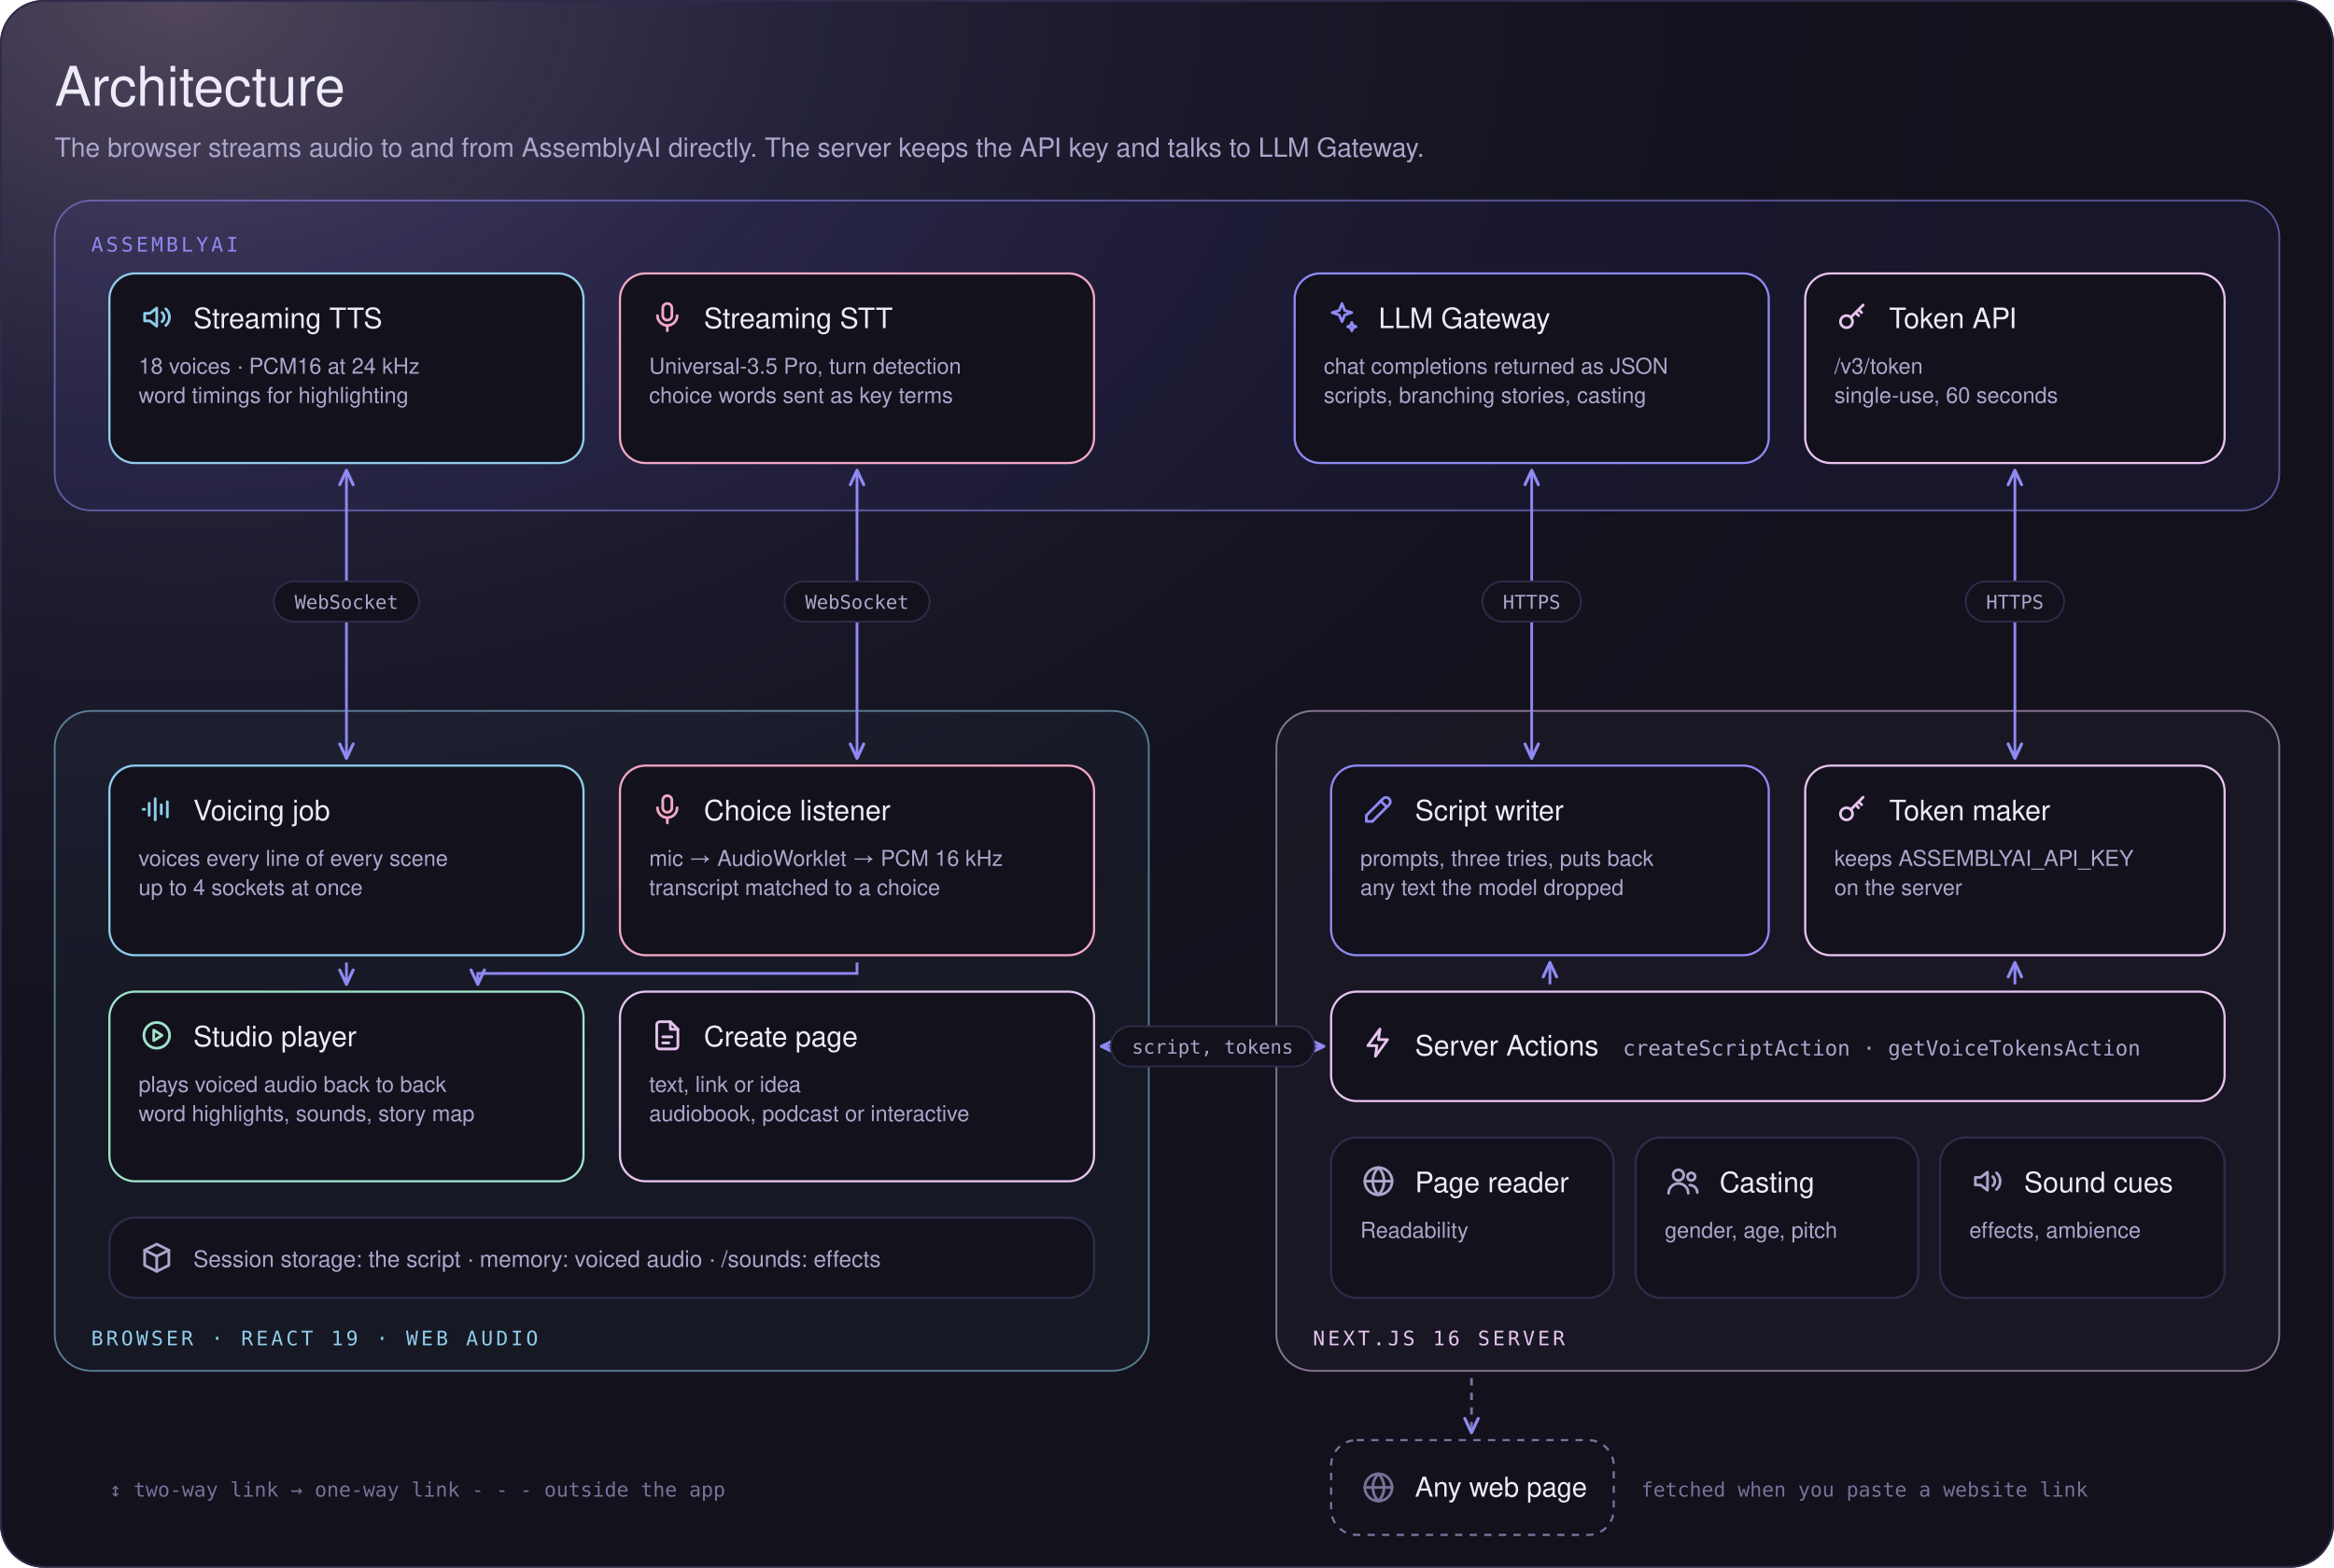
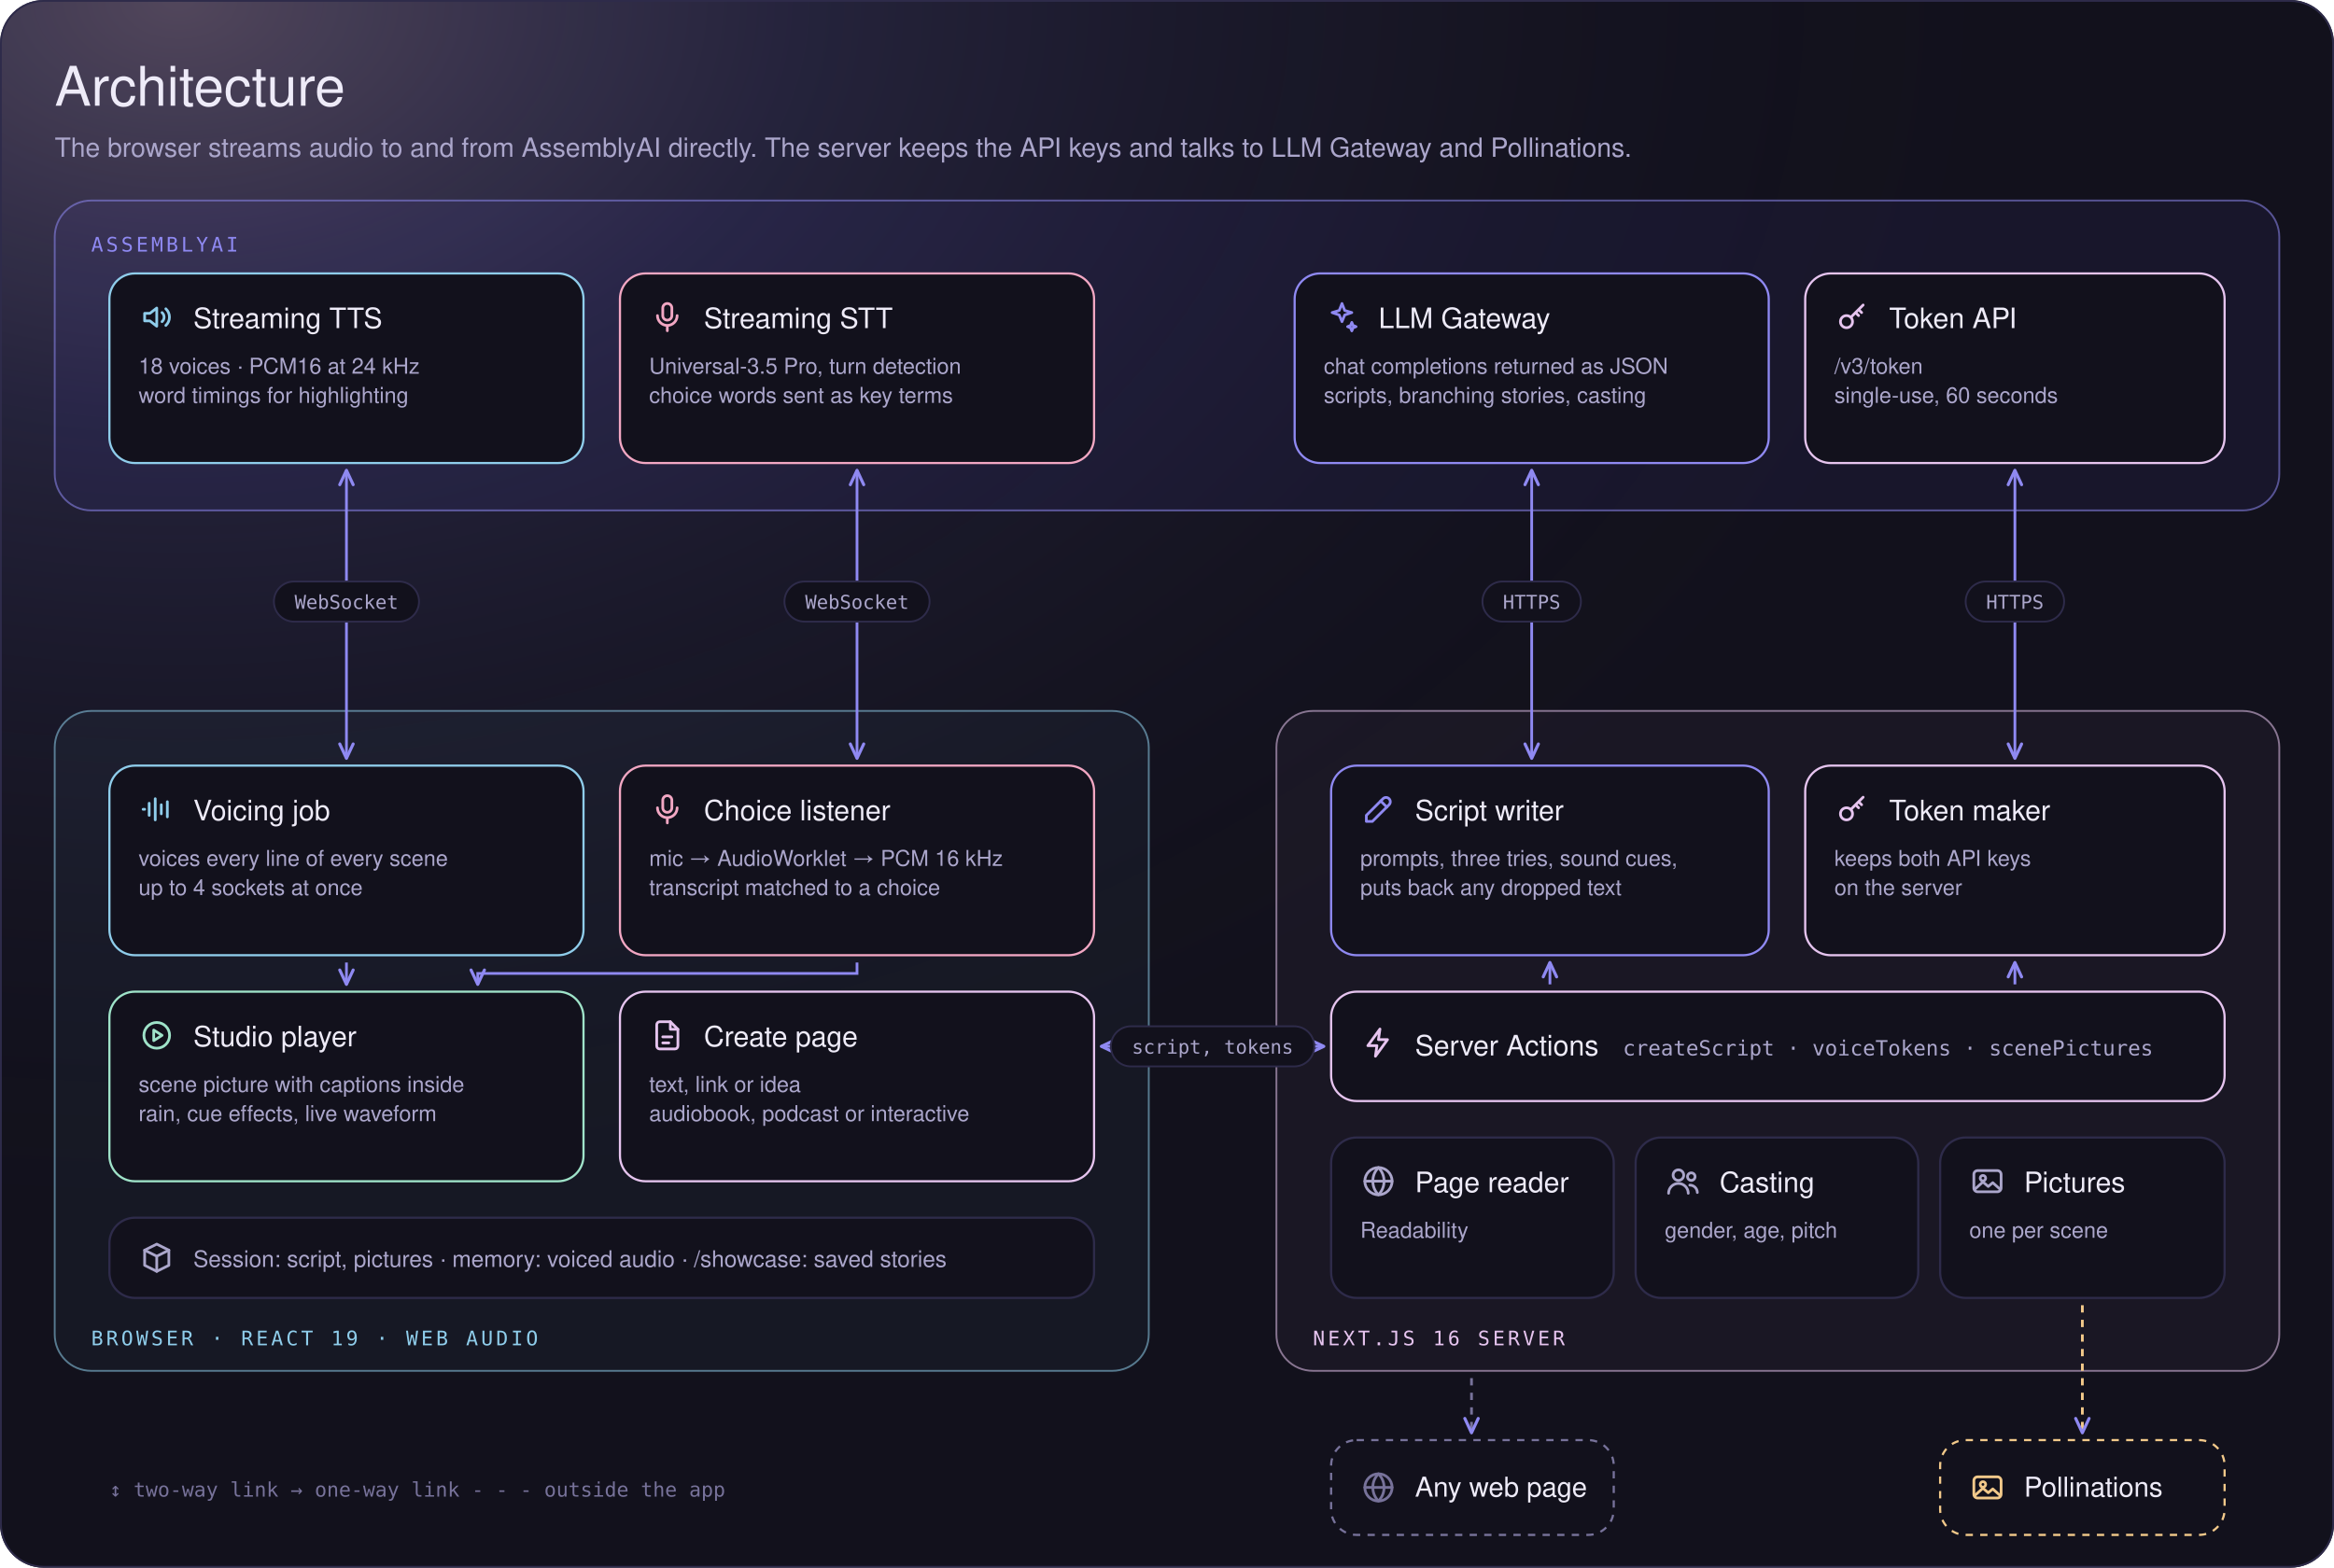
<svg xmlns="http://www.w3.org/2000/svg" viewBox="0 0 1280 860" width="1280" height="860" role="img" aria-label="Castwave architecture: the browser, the Next.js server and the AssemblyAI services they use">
  <defs>
    <radialGradient id="glow" cx="0.08" cy="0" r="0.8">
      <stop offset="0" stop-color="#e6c4ef" stop-opacity="0.3" />
      <stop offset="0.35" stop-color="#8f89f2" stop-opacity="0.14" />
      <stop offset="1" stop-color="#12111c" stop-opacity="0" />
    </radialGradient>
    <marker id="arrow" viewBox="0 0 10 10" refX="8.5" refY="5" markerWidth="7" markerHeight="7" orient="auto-start-reverse">
      <path d="M1 1.5 8.5 5 1 8.5" fill="none" stroke="#8f89f2" stroke-width="1.6" stroke-linecap="round" stroke-linejoin="round" />
    </marker>
  </defs>
  <rect width="1280" height="860" rx="24" fill="#12111c" />
  <rect width="1280" height="860" rx="24" fill="url(#glow)" />
  <rect x="0.5" y="0.5" width="1279" height="859" rx="23.5" fill="none" stroke="#2e2b4a" />
  <text x="30" y="58" fill="#eeebf8" font-family="Outfit, 'Avenir Next', 'Segoe UI', Helvetica, Arial, sans-serif" font-size="30" font-weight="200">Architecture</text>
-   <text x="30" y="86" fill="#aba6cb" font-family="'Hanken Grotesk', 'Segoe UI', Helvetica, Arial, sans-serif" font-size="14.5">The browser streams audio to and from AssemblyAI directly. The server keeps the API key and talks to LLM Gateway.</text>
+   <text x="30" y="86" fill="#aba6cb" font-family="'Hanken Grotesk', 'Segoe UI', Helvetica, Arial, sans-serif" font-size="14.5">The browser streams audio to and from AssemblyAI directly. The server keeps the API keys and talks to LLM Gateway and Pollinations.</text>
  <rect x="30" y="110" width="1220" height="170" rx="20" fill="rgba(91,85,219,0.08)" stroke="#8f89f2" stroke-opacity="0.55" />
  <text x="50" y="138" fill="#8f89f2" font-family="'IBM Plex Mono', Consolas, Menlo, monospace" font-size="11" letter-spacing="1.6">ASSEMBLYAI</text>
  <rect x="60" y="150" width="260" height="104" rx="14" fill="#12111c" stroke="#8fcdeb" stroke-width="1.2" />
  <g transform="translate(76 164) scale(0.83)" fill="none" stroke="#8fcdeb" stroke-width="1.8" stroke-linecap="round" stroke-linejoin="round">
    <path d="M4 9.5v5h3.5l4.5 3.5v-12l-4.5 3.5z" />
    <path d="M15.5 9a4 4 0 0 1 0 6M18 6.5a7.5 7.5 0 0 1 0 11" />
  </g>
  <text x="106" y="180" fill="#eeebf8" font-family="Outfit, 'Avenir Next', 'Segoe UI', Helvetica, Arial, sans-serif" font-size="15.5">Streaming TTS</text>
  <text font-family="'Hanken Grotesk', 'Segoe UI', Helvetica, Arial, sans-serif" font-size="12" fill="#aba6cb">
    <tspan x="76" y="205">18 voices · PCM16 at 24 kHz</tspan>
    <tspan x="76" y="221">word timings for highlighting</tspan>
  </text>
  <rect x="340" y="150" width="260" height="104" rx="14" fill="#12111c" stroke="#f2a7c3" stroke-width="1.2" />
  <g transform="translate(356 164) scale(0.83)" fill="none" stroke="#f2a7c3" stroke-width="1.8" stroke-linecap="round" stroke-linejoin="round">
    <rect x="9" y="3" width="6" height="11" rx="3" />
    <path d="M5.5 11a6.5 6.5 0 0 0 13 0M12 17.5V21" />
  </g>
  <text x="386" y="180" fill="#eeebf8" font-family="Outfit, 'Avenir Next', 'Segoe UI', Helvetica, Arial, sans-serif" font-size="15.5">Streaming STT</text>
  <text font-family="'Hanken Grotesk', 'Segoe UI', Helvetica, Arial, sans-serif" font-size="12" fill="#aba6cb">
    <tspan x="356" y="205">Universal-3.5 Pro, turn detection</tspan>
    <tspan x="356" y="221">choice words sent as key terms</tspan>
  </text>
  <rect x="710" y="150" width="260" height="104" rx="14" fill="#12111c" stroke="#8f89f2" stroke-width="1.2" />
  <g transform="translate(726 164) scale(0.83)" fill="none" stroke="#8f89f2" stroke-width="1.8" stroke-linecap="round" stroke-linejoin="round">
    <path d="M12 3l1.8 4.6L18.5 9l-4.7 1.6L12 15l-1.8-4.4L5.5 9l4.7-1.4z" />
    <path d="M18.5 15.5l.8 2 2 .8-2 .8-.8 2-.8-2-2-.8 2-.8z" />
  </g>
  <text x="756" y="180" fill="#eeebf8" font-family="Outfit, 'Avenir Next', 'Segoe UI', Helvetica, Arial, sans-serif" font-size="15.5">LLM Gateway</text>
  <text font-family="'Hanken Grotesk', 'Segoe UI', Helvetica, Arial, sans-serif" font-size="12" fill="#aba6cb">
    <tspan x="726" y="205">chat completions returned as JSON</tspan>
    <tspan x="726" y="221">scripts, branching stories, casting</tspan>
  </text>
  <rect x="990" y="150" width="230" height="104" rx="14" fill="#12111c" stroke="#e6c4ef" stroke-width="1.2" />
  <g transform="translate(1006 164) scale(0.83)" fill="none" stroke="#e6c4ef" stroke-width="1.8" stroke-linecap="round" stroke-linejoin="round">
    <circle cx="8" cy="15" r="4" />
    <path d="M11 12l8-8M16 7l2 2M14 9l2 2" />
  </g>
  <text x="1036" y="180" fill="#eeebf8" font-family="Outfit, 'Avenir Next', 'Segoe UI', Helvetica, Arial, sans-serif" font-size="15.5">Token API</text>
  <text font-family="'Hanken Grotesk', 'Segoe UI', Helvetica, Arial, sans-serif" font-size="12" fill="#aba6cb">
    <tspan x="1006" y="205">/v3/token</tspan>
    <tspan x="1006" y="221">single-use, 60 seconds</tspan>
  </text>
  <rect x="30" y="390" width="600" height="362" rx="20" fill="rgba(143,205,235,0.04)" stroke="#8fcdeb" stroke-opacity="0.55" />
  <text x="50" y="738" fill="#8fcdeb" font-family="'IBM Plex Mono', Consolas, Menlo, monospace" font-size="11" letter-spacing="1.6">BROWSER · REACT 19 · WEB AUDIO</text>
  <rect x="60" y="420" width="260" height="104" rx="14" fill="#12111c" stroke="#8fcdeb" stroke-width="1.2" />
  <g transform="translate(76 434) scale(0.83)" fill="none" stroke="#8fcdeb" stroke-width="1.8" stroke-linecap="round" stroke-linejoin="round">
    <path d="M3 12h1M7 8v8M11 5v14M15 9v6M19 7v10" />
  </g>
  <text x="106" y="450" fill="#eeebf8" font-family="Outfit, 'Avenir Next', 'Segoe UI', Helvetica, Arial, sans-serif" font-size="15.5">Voicing job</text>
  <text font-family="'Hanken Grotesk', 'Segoe UI', Helvetica, Arial, sans-serif" font-size="12" fill="#aba6cb">
    <tspan x="76" y="475">voices every line of every scene</tspan>
    <tspan x="76" y="491">up to 4 sockets at once</tspan>
  </text>
  <rect x="340" y="420" width="260" height="104" rx="14" fill="#12111c" stroke="#f2a7c3" stroke-width="1.2" />
  <g transform="translate(356 434) scale(0.83)" fill="none" stroke="#f2a7c3" stroke-width="1.8" stroke-linecap="round" stroke-linejoin="round">
    <rect x="9" y="3" width="6" height="11" rx="3" />
    <path d="M5.5 11a6.5 6.5 0 0 0 13 0M12 17.5V21" />
  </g>
  <text x="386" y="450" fill="#eeebf8" font-family="Outfit, 'Avenir Next', 'Segoe UI', Helvetica, Arial, sans-serif" font-size="15.5">Choice listener</text>
  <text font-family="'Hanken Grotesk', 'Segoe UI', Helvetica, Arial, sans-serif" font-size="12" fill="#aba6cb">
    <tspan x="356" y="475">mic → AudioWorklet → PCM 16 kHz</tspan>
    <tspan x="356" y="491">transcript matched to a choice</tspan>
  </text>
  <rect x="60" y="544" width="260" height="104" rx="14" fill="#12111c" stroke="#9fe3c9" stroke-width="1.2" />
  <g transform="translate(76 558) scale(0.83)" fill="none" stroke="#9fe3c9" stroke-width="1.8" stroke-linecap="round" stroke-linejoin="round">
    <circle cx="12" cy="12" r="8.5" />
    <path d="M10 8.5v7l5.5-3.5z" />
  </g>
  <text x="106" y="574" fill="#eeebf8" font-family="Outfit, 'Avenir Next', 'Segoe UI', Helvetica, Arial, sans-serif" font-size="15.5">Studio player</text>
  <text font-family="'Hanken Grotesk', 'Segoe UI', Helvetica, Arial, sans-serif" font-size="12" fill="#aba6cb">
-     <tspan x="76" y="599">plays voiced audio back to back</tspan>
-     <tspan x="76" y="615">word highlights, sounds, story map</tspan>
+     <tspan x="76" y="599">scene picture with captions inside</tspan>
+     <tspan x="76" y="615">rain, cue effects, live waveform</tspan>
  </text>
  <rect x="340" y="544" width="260" height="104" rx="14" fill="#12111c" stroke="#e6c4ef" stroke-width="1.2" />
  <g transform="translate(356 558) scale(0.83)" fill="none" stroke="#e6c4ef" stroke-width="1.8" stroke-linecap="round" stroke-linejoin="round">
    <path d="M7 3h7l5 5v11a2 2 0 0 1-2 2H7a2 2 0 0 1-2-2V5a2 2 0 0 1 2-2z" />
    <path d="M14 3v5h5M9 13h6M9 17h4" />
  </g>
  <text x="386" y="574" fill="#eeebf8" font-family="Outfit, 'Avenir Next', 'Segoe UI', Helvetica, Arial, sans-serif" font-size="15.5">Create page</text>
  <text font-family="'Hanken Grotesk', 'Segoe UI', Helvetica, Arial, sans-serif" font-size="12" fill="#aba6cb">
    <tspan x="356" y="599">text, link or idea</tspan>
    <tspan x="356" y="615">audiobook, podcast or interactive</tspan>
  </text>
  <rect x="60" y="668" width="540" height="44" rx="14" fill="#12111c" stroke="#2e2b4a" stroke-width="1.2" />
  <g transform="translate(76 680) scale(0.83)" fill="none" stroke="#aba6cb" stroke-width="1.8" stroke-linecap="round" stroke-linejoin="round">
    <path d="M4 7l8-4 8 4v10l-8 4-8-4z" />
    <path d="M4 7l8 4 8-4M12 11v10" />
  </g>
-   <text x="106" y="695" fill="#aba6cb" font-family="'Hanken Grotesk', 'Segoe UI', Helvetica, Arial, sans-serif" font-size="12.5">Session storage: the script · memory: voiced audio · /sounds: effects</text>
+   <text x="106" y="695" fill="#aba6cb" font-family="'Hanken Grotesk', 'Segoe UI', Helvetica, Arial, sans-serif" font-size="12.5">Session: script, pictures · memory: voiced audio · /showcase: saved stories</text>
  <rect x="700" y="390" width="550" height="362" rx="20" fill="rgba(230,196,239,0.04)" stroke="#e6c4ef" stroke-opacity="0.55" />
  <text x="720" y="738" fill="#e6c4ef" font-family="'IBM Plex Mono', Consolas, Menlo, monospace" font-size="11" letter-spacing="1.6">NEXT.JS 16 SERVER</text>
  <rect x="730" y="420" width="240" height="104" rx="14" fill="#12111c" stroke="#8f89f2" stroke-width="1.2" />
  <g transform="translate(746 434) scale(0.83)" fill="none" stroke="#8f89f2" stroke-width="1.8" stroke-linecap="round" stroke-linejoin="round">
    <path d="M4 20h4L19 9a2.8 2.8 0 0 0-4-4L4 16z" />
    <path d="M13.5 6.5l4 4" />
  </g>
  <text x="776" y="450" fill="#eeebf8" font-family="Outfit, 'Avenir Next', 'Segoe UI', Helvetica, Arial, sans-serif" font-size="15.5">Script writer</text>
  <text font-family="'Hanken Grotesk', 'Segoe UI', Helvetica, Arial, sans-serif" font-size="12" fill="#aba6cb">
-     <tspan x="746" y="475">prompts, three tries, puts back</tspan>
-     <tspan x="746" y="491">any text the model dropped</tspan>
+     <tspan x="746" y="475">prompts, three tries, sound cues,</tspan>
+     <tspan x="746" y="491">puts back any dropped text</tspan>
  </text>
  <rect x="990" y="420" width="230" height="104" rx="14" fill="#12111c" stroke="#e6c4ef" stroke-width="1.2" />
  <g transform="translate(1006 434) scale(0.83)" fill="none" stroke="#e6c4ef" stroke-width="1.8" stroke-linecap="round" stroke-linejoin="round">
    <circle cx="8" cy="15" r="4" />
    <path d="M11 12l8-8M16 7l2 2M14 9l2 2" />
  </g>
  <text x="1036" y="450" fill="#eeebf8" font-family="Outfit, 'Avenir Next', 'Segoe UI', Helvetica, Arial, sans-serif" font-size="15.5">Token maker</text>
  <text font-family="'Hanken Grotesk', 'Segoe UI', Helvetica, Arial, sans-serif" font-size="12" fill="#aba6cb">
-     <tspan x="1006" y="475">keeps ASSEMBLYAI_API_KEY</tspan>
+     <tspan x="1006" y="475">keeps both API keys</tspan>
    <tspan x="1006" y="491">on the server</tspan>
  </text>
  <rect x="730" y="544" width="490" height="60" rx="14" fill="#12111c" stroke="#e6c4ef" stroke-width="1.2" />
  <g transform="translate(746 562) scale(0.83)" fill="none" stroke="#e6c4ef" stroke-width="1.8" stroke-linecap="round" stroke-linejoin="round">
    <path d="M13 3L5 14h6l-1 7 8-11h-6z" />
  </g>
  <text x="776" y="579" fill="#eeebf8" font-family="Outfit, 'Avenir Next', 'Segoe UI', Helvetica, Arial, sans-serif" font-size="15.5">Server Actions</text>
-   <text x="890" y="579" fill="#aba6cb" font-family="'IBM Plex Mono', Consolas, Menlo, monospace" font-size="11.5">createScriptAction · getVoiceTokensAction</text>
+   <text x="890" y="579" fill="#aba6cb" font-family="'IBM Plex Mono', Consolas, Menlo, monospace" font-size="11.5">createScript · voiceTokens · scenePictures</text>
  <rect x="730" y="624" width="155" height="88" rx="14" fill="#12111c" stroke="#2e2b4a" stroke-width="1.2" />
  <g transform="translate(746 638) scale(0.83)" fill="none" stroke="#aba6cb" stroke-width="1.8" stroke-linecap="round" stroke-linejoin="round">
    <circle cx="12" cy="12" r="9" />
    <path d="M3 12h18M12 3c2.5 2.6 3.7 5.6 3.7 9s-1.2 6.4-3.7 9c-2.5-2.6-3.7-5.6-3.7-9S9.5 5.6 12 3z" />
  </g>
  <text x="776" y="654" fill="#eeebf8" font-family="Outfit, 'Avenir Next', 'Segoe UI', Helvetica, Arial, sans-serif" font-size="15.5">Page reader</text>
  <text font-family="'Hanken Grotesk', 'Segoe UI', Helvetica, Arial, sans-serif" font-size="12" fill="#aba6cb">
    <tspan x="746" y="679">Readability</tspan>
  </text>
  <rect x="897" y="624" width="155" height="88" rx="14" fill="#12111c" stroke="#2e2b4a" stroke-width="1.2" />
  <g transform="translate(913 638) scale(0.83)" fill="none" stroke="#aba6cb" stroke-width="1.8" stroke-linecap="round" stroke-linejoin="round">
    <circle cx="9" cy="8" r="3.5" />
    <path d="M2.5 20a6.5 6.5 0 0 1 13 0" />
    <circle cx="17.5" cy="9" r="2.5" />
    <path d="M16.5 14.6A5 5 0 0 1 21.5 19.5" />
  </g>
  <text x="943" y="654" fill="#eeebf8" font-family="Outfit, 'Avenir Next', 'Segoe UI', Helvetica, Arial, sans-serif" font-size="15.5">Casting</text>
  <text font-family="'Hanken Grotesk', 'Segoe UI', Helvetica, Arial, sans-serif" font-size="12" fill="#aba6cb">
    <tspan x="913" y="679">gender, age, pitch</tspan>
  </text>
  <rect x="1064" y="624" width="156" height="88" rx="14" fill="#12111c" stroke="#2e2b4a" stroke-width="1.2" />
  <g transform="translate(1080 638) scale(0.83)" fill="none" stroke="#aba6cb" stroke-width="1.8" stroke-linecap="round" stroke-linejoin="round">
-     <path d="M4 9.5v5h3.5l4.5 3.5v-12l-4.5 3.5z" />
-     <path d="M15.5 9a4 4 0 0 1 0 6M18 6.5a7.5 7.5 0 0 1 0 11" />
+     <rect x="3" y="5" width="18" height="14" rx="2.5" />
+     <circle cx="9" cy="10" r="1.8" />
+     <path d="M4 17l5-4.5 3.5 3 3-2.5L20 17" />
  </g>
-   <text x="1110" y="654" fill="#eeebf8" font-family="Outfit, 'Avenir Next', 'Segoe UI', Helvetica, Arial, sans-serif" font-size="15.5">Sound cues</text>
+   <text x="1110" y="654" fill="#eeebf8" font-family="Outfit, 'Avenir Next', 'Segoe UI', Helvetica, Arial, sans-serif" font-size="15.5">Pictures</text>
  <text font-family="'Hanken Grotesk', 'Segoe UI', Helvetica, Arial, sans-serif" font-size="12" fill="#aba6cb">
-     <tspan x="1080" y="679">effects, ambience</tspan>
+     <tspan x="1080" y="679">one per scene</tspan>
  </text>
  <path d="M190 258V416" stroke="#8f89f2" stroke-width="1.5" fill="none" marker-end="url(#arrow)" marker-start="url(#arrow)" />
  <rect x="150.2" y="319" width="79.6" height="22" rx="11" fill="#12111c" stroke="#2e2b4a" />
  <text x="190" y="334" text-anchor="middle" font-family="'IBM Plex Mono', Consolas, Menlo, monospace" font-size="10.5" fill="#aba6cb">WebSocket</text>
  <path d="M470 258V416" stroke="#8f89f2" stroke-width="1.5" fill="none" marker-end="url(#arrow)" marker-start="url(#arrow)" />
  <rect x="430.2" y="319" width="79.6" height="22" rx="11" fill="#12111c" stroke="#2e2b4a" />
  <text x="470" y="334" text-anchor="middle" font-family="'IBM Plex Mono', Consolas, Menlo, monospace" font-size="10.5" fill="#aba6cb">WebSocket</text>
  <path d="M840 258V416" stroke="#8f89f2" stroke-width="1.5" fill="none" marker-end="url(#arrow)" marker-start="url(#arrow)" />
  <rect x="813" y="319" width="54" height="22" rx="11" fill="#12111c" stroke="#2e2b4a" />
  <text x="840" y="334" text-anchor="middle" font-family="'IBM Plex Mono', Consolas, Menlo, monospace" font-size="10.5" fill="#aba6cb">HTTPS</text>
  <path d="M1105 258V416" stroke="#8f89f2" stroke-width="1.5" fill="none" marker-end="url(#arrow)" marker-start="url(#arrow)" />
  <rect x="1078" y="319" width="54" height="22" rx="11" fill="#12111c" stroke="#2e2b4a" />
  <text x="1105" y="334" text-anchor="middle" font-family="'IBM Plex Mono', Consolas, Menlo, monospace" font-size="10.5" fill="#aba6cb">HTTPS</text>
  <path d="M604 574H726" stroke="#8f89f2" stroke-width="1.5" fill="none" marker-end="url(#arrow)" marker-start="url(#arrow)" />
  <rect x="609.2" y="563" width="111.6" height="22" rx="11" fill="#12111c" stroke="#2e2b4a" />
  <text x="665" y="578" text-anchor="middle" font-family="'IBM Plex Mono', Consolas, Menlo, monospace" font-size="10.5" fill="#aba6cb">script, tokens</text>
  <path d="M850 540V528" stroke="#8f89f2" stroke-width="1.5" fill="none" marker-end="url(#arrow)" />
  <path d="M1105 540V528" stroke="#8f89f2" stroke-width="1.5" fill="none" marker-end="url(#arrow)" />
  <path d="M190 528V540" stroke="#8f89f2" stroke-width="1.5" fill="none" marker-end="url(#arrow)" />
  <path d="M470 528V534H262V540" stroke="#8f89f2" stroke-width="1.5" fill="none" marker-end="url(#arrow)" />
  <path d="M807 756V786" stroke="#77729a" stroke-width="1.5" fill="none" stroke-dasharray="4 4" marker-end="url(#arrow)" />
  <rect x="730" y="790" width="155" height="52" rx="14" fill="#12111c" stroke="#77729a" stroke-width="1.2" stroke-dasharray="4 4" />
  <g transform="translate(746 806) scale(0.83)" fill="none" stroke="#77729a" stroke-width="1.8" stroke-linecap="round" stroke-linejoin="round">
    <circle cx="12" cy="12" r="9" />
    <path d="M3 12h18M12 3c2.5 2.6 3.7 5.6 3.7 9s-1.2 6.4-3.7 9c-2.5-2.6-3.7-5.6-3.7-9S9.5 5.6 12 3z" />
  </g>
  <text x="776" y="821" fill="#eeebf8" font-family="Outfit, 'Avenir Next', 'Segoe UI', Helvetica, Arial, sans-serif" font-size="15">Any web page</text>
-   <text x="900" y="821" fill="#77729a" font-family="'IBM Plex Mono', Consolas, Menlo, monospace" font-size="11">fetched when you paste a website link</text>
+   <path d="M1142 716V786" stroke="#f2c98a" stroke-width="1.5" fill="none" stroke-dasharray="4 4" marker-end="url(#arrow)" />
+   <rect x="1064" y="790" width="156" height="52" rx="14" fill="#12111c" stroke="#f2c98a" stroke-width="1.2" stroke-dasharray="4 4" />
+   <g transform="translate(1080 806) scale(0.83)" fill="none" stroke="#f2c98a" stroke-width="1.8" stroke-linecap="round" stroke-linejoin="round">
+     <rect x="3" y="5" width="18" height="14" rx="2.5" />
+     <circle cx="9" cy="10" r="1.8" />
+     <path d="M4 17l5-4.5 3.5 3 3-2.5L20 17" />
+   </g>
+   <text x="1110" y="821" fill="#eeebf8" font-family="Outfit, 'Avenir Next', 'Segoe UI', Helvetica, Arial, sans-serif" font-size="15">Pollinations</text>
  <text x="60" y="821" fill="#77729a" font-family="'IBM Plex Mono', Consolas, Menlo, monospace" font-size="11">↕ two-way link   → one-way link   - - - outside the app</text>
</svg>
